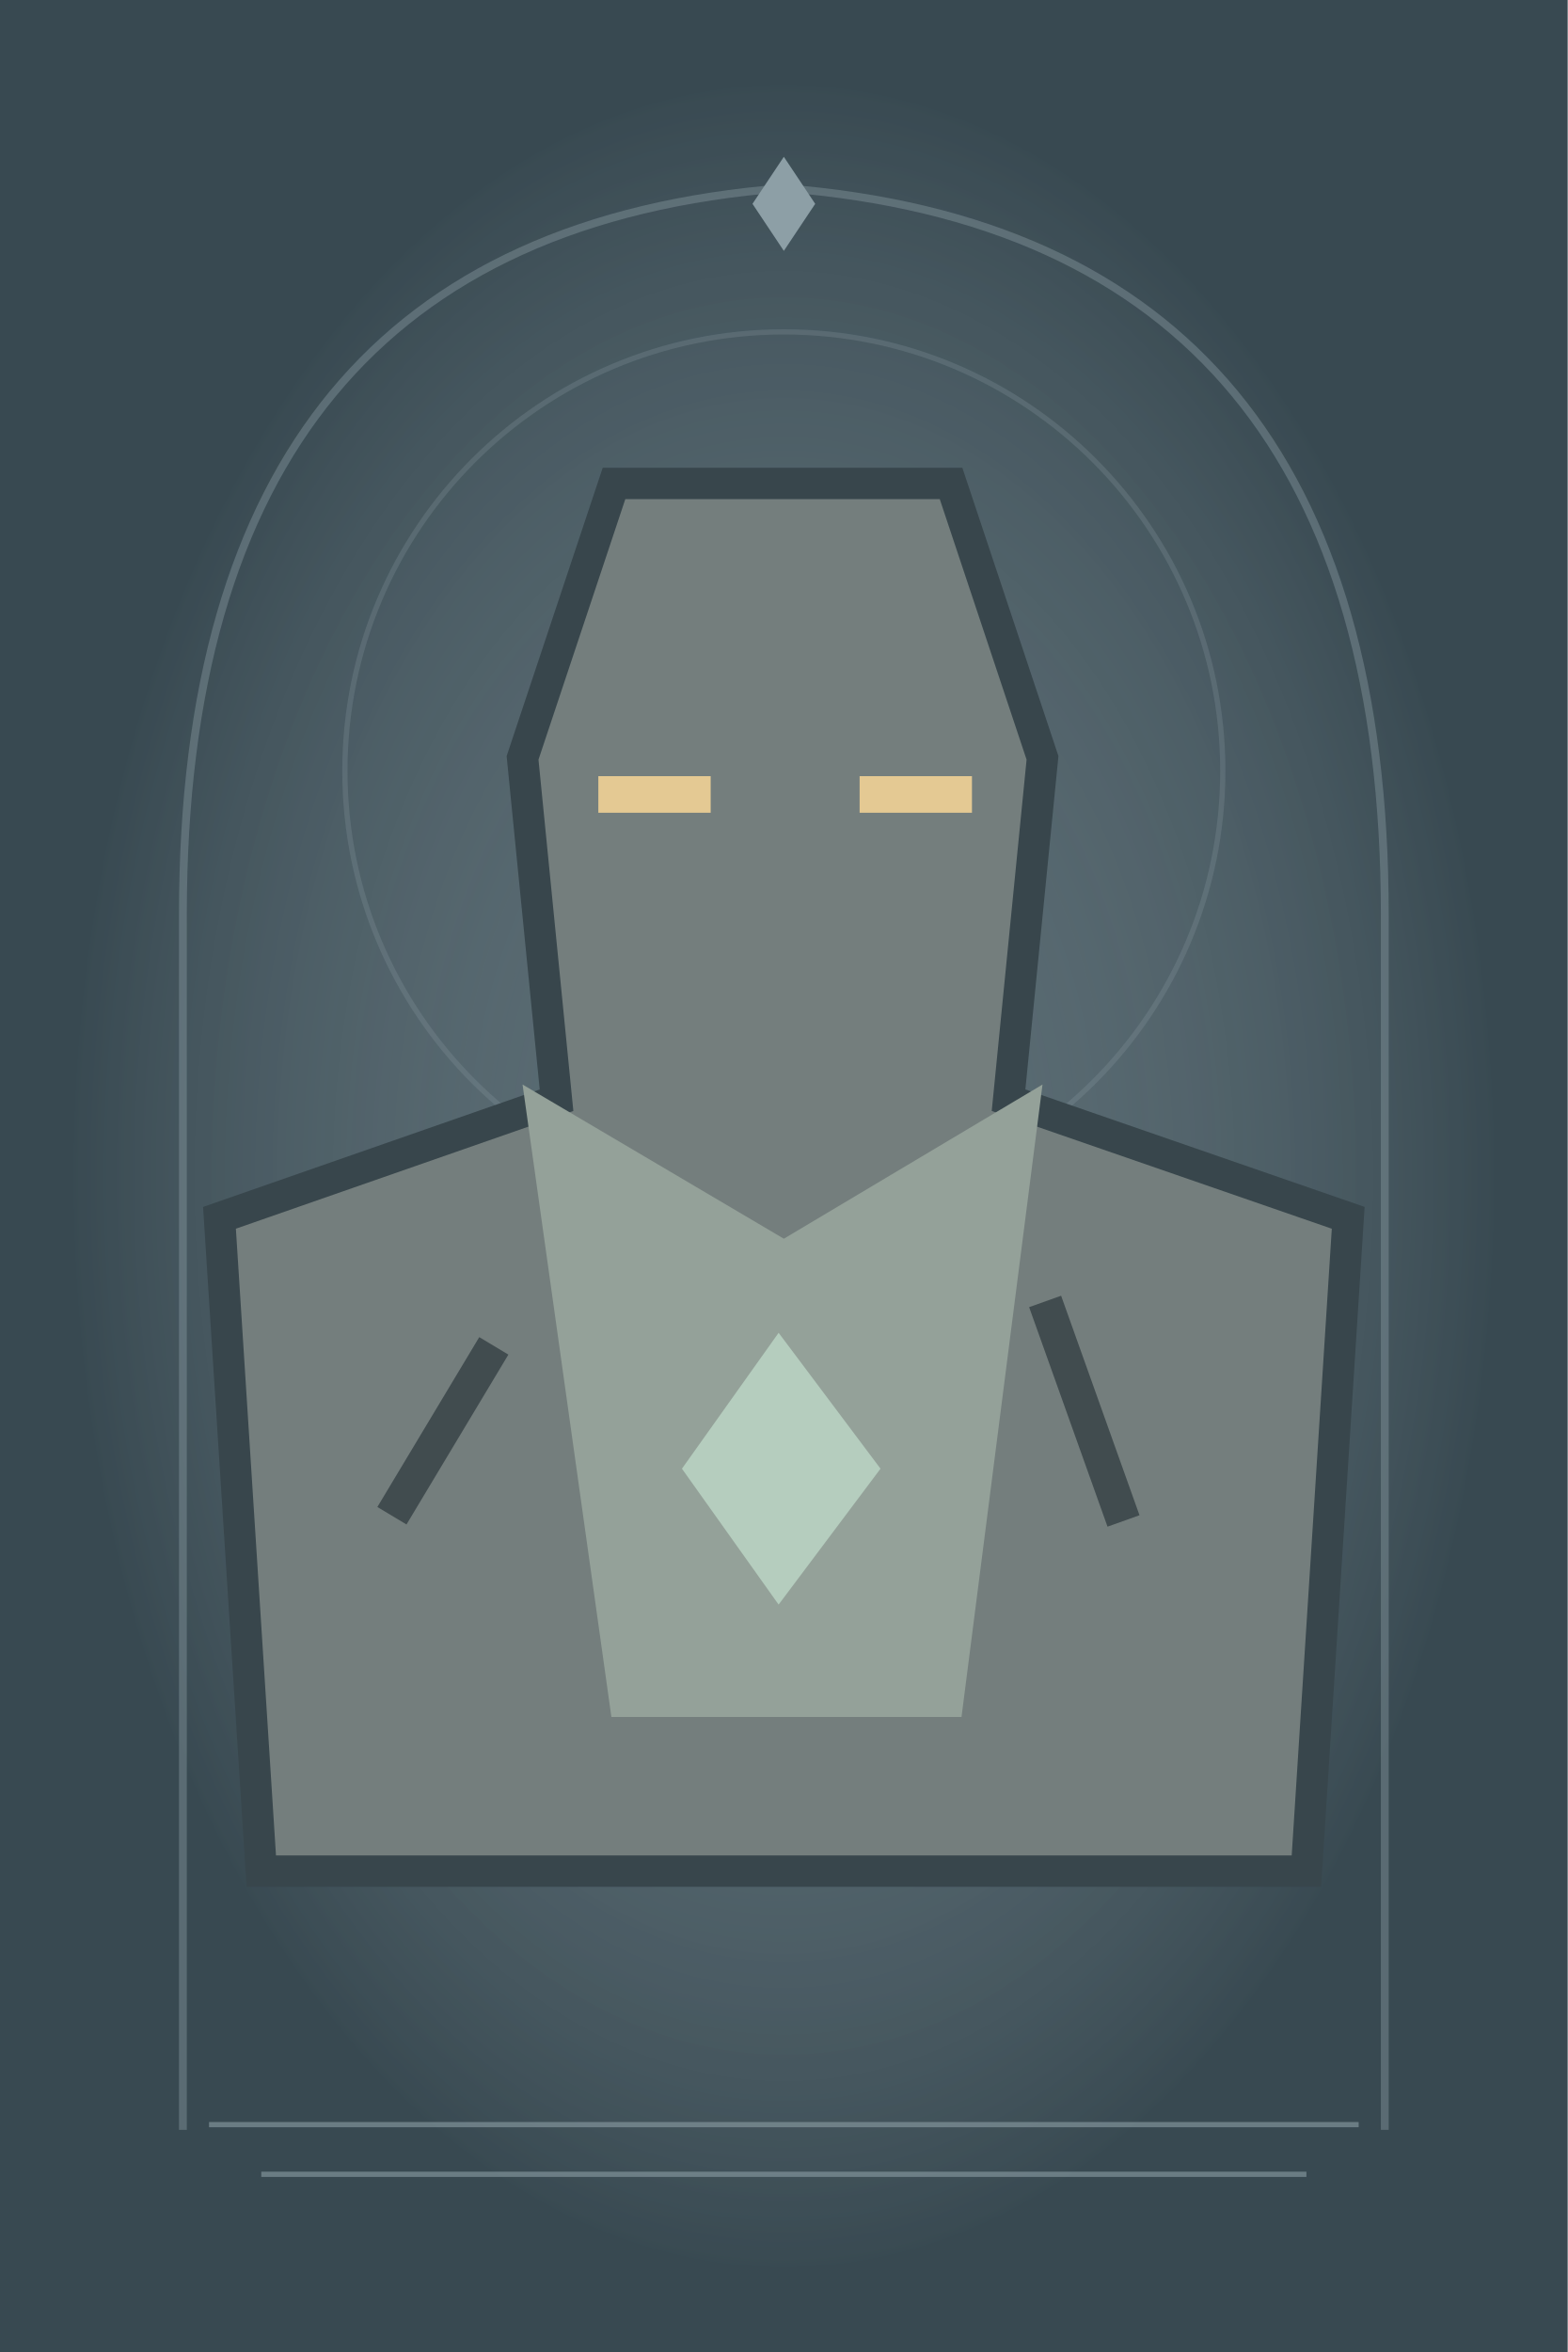
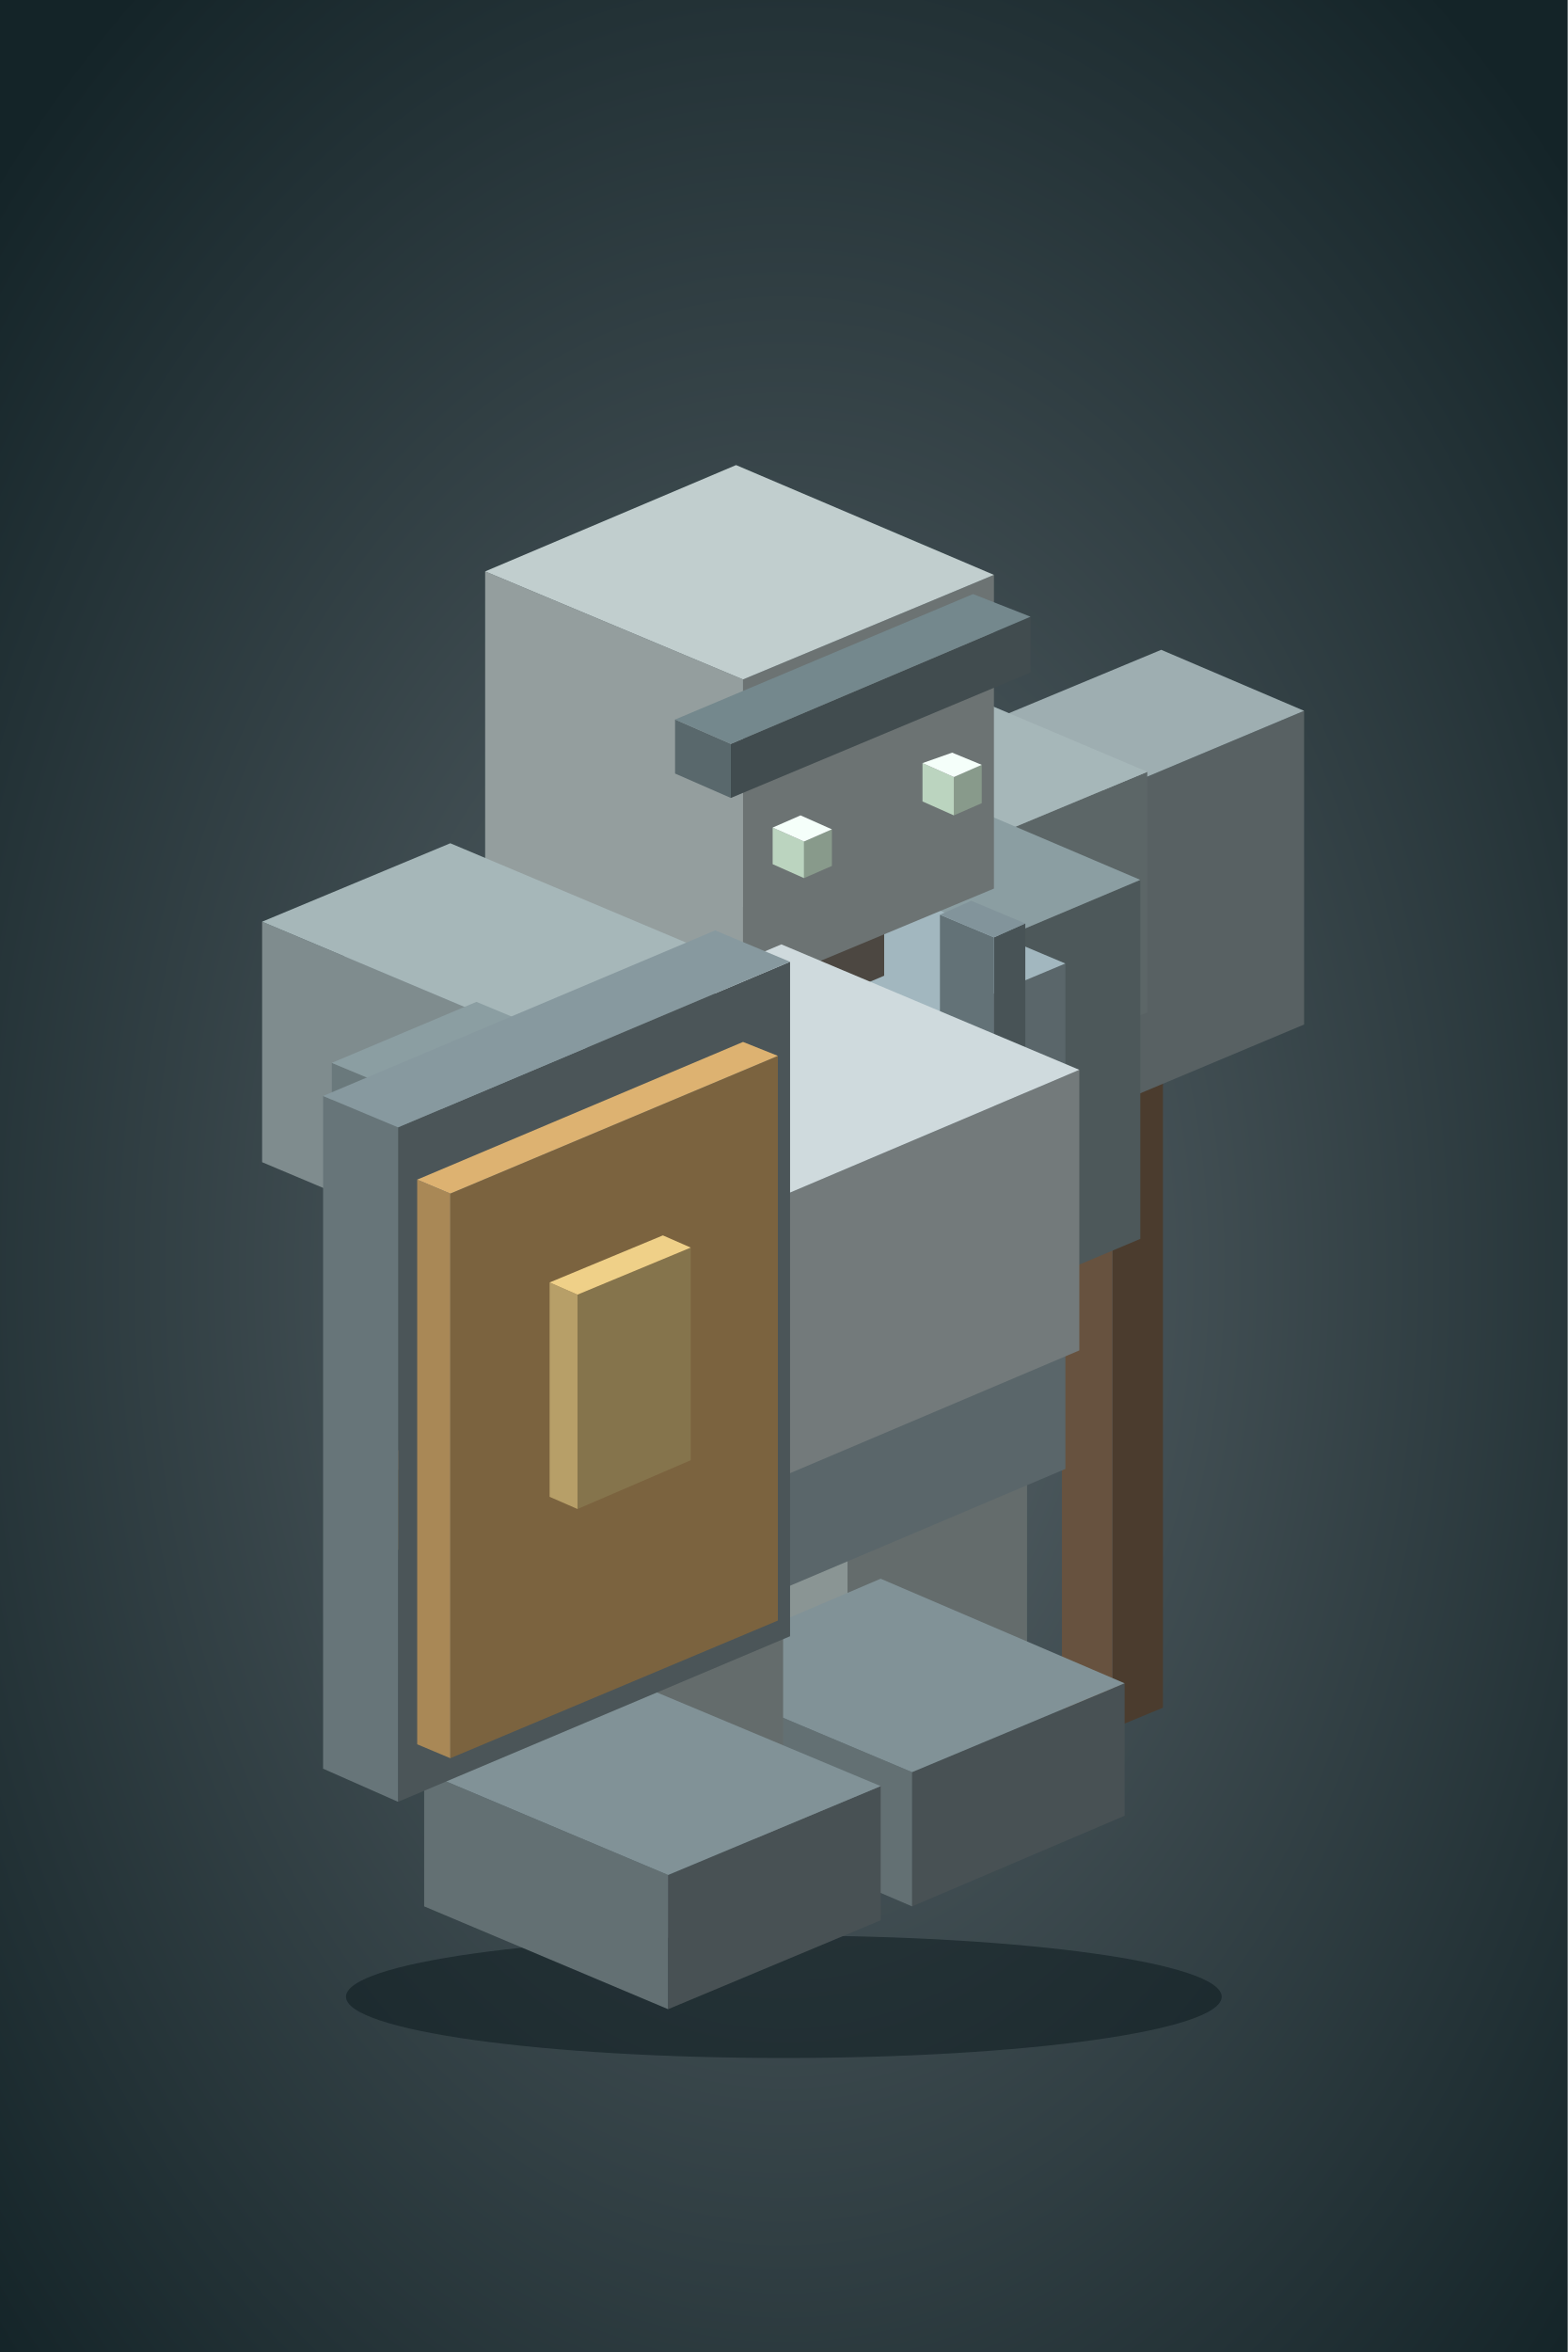
- <svg xmlns="http://www.w3.org/2000/svg" width="600" height="900" viewBox="0 0 600 900">
+ <svg xmlns="http://www.w3.org/2000/svg" width="600" height="900" viewBox="0 0 256 384" data-art-style="isometric-voxel-v3">
  <defs>
-     <radialGradient id="g">
-       <stop stop-color="#8d9fa6" stop-opacity=".35" />
-       <stop offset="1" stop-color="#384951" />
+     <radialGradient id="chamber" cx="50%" cy="54%" r="68%">
+       <stop stop-color="#5c676c" />
+       <stop offset="1" stop-color="#142428" />
    </radialGradient>
  </defs>
-   <rect width="600" height="900" fill="#384951" />
-   <rect x="24" y="24" width="552" height="852" fill="url(#g)" />
-   <path d="M70 815V350Q70 90 300 72Q530 90 530 350V815" fill="none" stroke="#8d9fa6" stroke-opacity=".4" stroke-width="3" />
-   <circle cx="300" cy="295" r="168" fill="none" stroke="#8d9fa6" stroke-opacity=".25" stroke-width="2" />
-   <path d="M100 716L84 466 213 421 200 290 235 185 364 185 399 290 386 421 516 466 500 716Z" fill="#747e7d" stroke="#38464c" stroke-width="12" />
-   <path d="M200 415L300 474 399 415 368 657 234 657Z" fill="#94a199" />
-   <path d="M229 304H272M329 304H372" stroke="#e4c993" stroke-width="14" />
-   <path d="M298 510L337 562 298 614 261 562Z" fill="#b5cdbe" />
-   <path d="M189 515L150 580M400 498L430 582" stroke="#414c4f" stroke-width="13" />
-   <path d="M80 813H520M100 832H500" stroke="#8d9fa6" stroke-opacity=".6" stroke-width="2" />
-   <path d="M300 60L312 78 300 96 288 78Z" fill="#8d9fa6" />
+   <path fill="url(#chamber)" d="M0 0h256v384H0z" />
+   <ellipse cx="128" cy="326.0" rx="71.5" ry="10" fill="#09171b" opacity=".5" />
+   <g data-enemy-model="warden" transform="translate(-246.002 -490.866) scale(2.84537)">
+     <polygon points="145.0,247.5 138.0,250.4 138.0,245.9 145.0,242.9" fill="#725e43" />
+     <polygon points="138.0,250.4 133.8,248.7 133.8,244.1 138.0,245.9" fill="#9d815c" />
+     <polygon points="140.9,241.2 145.0,242.9 138.0,245.9 133.8,244.1" fill="#cda978" />
+     <polygon points="153.2,270.5 150.3,271.7 150.3,228.5 153.2,227.3" fill="#4b3c2e" />
+     <polygon points="150.3,271.7 147.4,270.5 147.4,227.3 150.3,228.5" fill="#67523f" />
+     <polygon points="150.3,226.1 153.2,227.3 150.3,228.5 147.4,227.3" fill="#876b53" />
+     <polygon points="161.3,231.3 150.1,236.0 150.1,218.0 161.3,213.3" fill="#586163" />
+     <polygon points="150.1,236.0 141.8,232.5 141.8,214.5 150.1,218.0" fill="#798588" />
+     <polygon points="153.1,209.8 161.3,213.3 150.1,218.0 141.8,214.5" fill="#9eaeb1" />
+     <polygon points="152.3,230.6 141.5,235.1 141.5,221.3 152.3,216.8" fill="#5c6667" />
+     <polygon points="141.5,235.1 126.4,228.7 126.4,214.9 141.5,221.3" fill="#7f8c8e" />
+     <polygon points="137.2,210.4 152.3,216.8 141.5,221.3 126.4,214.9" fill="#a6b7b9" />
+     <polygon points="151.9,243.6 143.6,247.1 143.6,226.5 151.9,223.0" fill="#4d585a" />
+     <polygon points="143.6,247.1 132.8,242.6 132.8,221.9 143.6,226.5" fill="#6a797c" />
+     <polygon points="141.1,218.4 151.9,223.0 143.6,226.5 132.8,221.9" fill="#8b9ea2" />
+     <polygon points="145.4,267.7 135.1,272.1 135.1,257.9 145.4,253.5" fill="#646c6c" />
+     <polygon points="135.1,272.1 124.6,267.7 124.6,253.5 135.1,257.9" fill="#8a9594" />
+     <polygon points="135.0,249.1 145.4,253.5 135.1,257.9 124.6,253.5" fill="#b5c2c1" />
+     <polygon points="151.0,276.7 138.8,281.9 138.8,274.2 151.0,269.1" fill="#485154" />
+     <polygon points="138.8,281.9 124.8,275.9 124.8,268.3 138.8,274.2" fill="#637073" />
+     <polygon points="137.0,263.1 151.0,269.1 138.8,274.2 124.8,268.3" fill="#819297" />
+     <polygon points="142.3,230.0 140.7,230.7 140.7,227.6 142.3,226.9" fill="#725e43" />
+     <polygon points="140.7,230.7 138.9,229.9 138.9,226.8 140.7,227.6" fill="#9d815c" />
+     <polygon points="140.5,226.1 142.3,226.9 140.7,227.6 138.9,226.8" fill="#cda978" />
+     <polygon points="147.6,256.8 128.5,264.9 128.5,235.8 147.6,227.8" fill="#5a666a" />
+     <polygon points="128.5,264.9 106.2,255.5 106.2,226.4 128.5,235.8" fill="#7c8c92" />
+     <polygon points="125.3,218.4 147.6,227.8 128.5,235.8 106.2,226.4" fill="#a2b7bf" />
+     <polygon points="137.2,228.5 128.2,232.3 128.2,224.9 137.2,221.1" fill="#4c4741" />
+     <polygon points="128.2,232.3 118.8,228.3 118.8,220.9 128.2,224.9" fill="#696259" />
+     <polygon points="127.8,217.1 137.2,221.1 128.2,224.9 118.8,220.9" fill="#898074" />
+     <polygon points="145.3,239.9 143.5,240.7 143.5,226.3 145.3,225.5" fill="#485356" />
+     <polygon points="143.5,240.7 140.4,239.4 140.4,225.0 143.5,226.3" fill="#637277" />
+     <polygon points="142.2,224.2 145.3,225.5 143.5,226.3 140.4,225.0" fill="#82949b" />
+     <polygon points="143.5,223.5 129.1,229.5 129.1,211.5 143.5,205.5" fill="#6c7373" />
+     <polygon points="129.1,229.5 114.3,223.3 114.3,205.3 129.1,211.5" fill="#949e9e" />
+     <polygon points="128.7,199.2 143.5,205.5 129.1,211.5 114.3,205.3" fill="#c1cece" />
+     <polygon points="148.4,250.0 128.6,258.4 128.6,242.3 148.4,233.9" fill="#737a7b" />
+     <polygon points="128.6,258.4 111.5,251.2 111.5,235.1 128.6,242.3" fill="#9ea7a9" />
+     <polygon points="131.3,226.7 148.4,233.9 128.6,242.3 111.5,235.1" fill="#cfdadd" />
+     <polygon points="142.8,218.6 141.2,219.3 141.2,217.1 142.8,216.4" fill="#889a8b" />
+     <polygon points="141.2,219.3 139.4,218.5 139.4,216.3 141.2,217.1" fill="#bbd4bf" />
+     <polygon points="141.1,215.7 142.8,216.4 141.2,217.1 139.4,216.3" fill="#f5fffa" />
+     <polygon points="131.4,273.6 121.0,278.0 121.0,263.8 131.4,259.5" fill="#646c6c" />
+     <polygon points="121.0,278.0 110.6,273.6 110.6,259.4 121.0,263.8" fill="#8a9594" />
+     <polygon points="120.9,255.1 131.4,259.5 121.0,263.8 110.6,259.4" fill="#b5c2c1" />
+     <polygon points="145.6,211.1 128.4,218.3 128.4,215.2 145.6,207.9" fill="#414c4f" />
+     <polygon points="128.4,218.3 125.2,216.9 125.2,213.8 128.4,215.2" fill="#59686c" />
+     <polygon points="142.3,206.6 145.6,207.9 128.4,215.2 125.2,213.8" fill="#74888d" />
+     <polygon points="137.0,282.7 124.8,287.8 124.8,280.1 137.0,275.0" fill="#485154" />
+     <polygon points="124.8,287.8 110.8,281.9 110.8,274.2 124.8,280.1" fill="#637073" />
+     <polygon points="122.9,269.1 137.0,275.0 124.8,280.1 110.8,274.2" fill="#819297" />
+     <polygon points="127.5,241.1 116.7,245.6 116.7,231.8 127.5,227.3" fill="#5c6667" />
+     <polygon points="116.7,245.6 101.5,239.2 101.5,225.4 116.7,231.8" fill="#7f8c8e" />
+     <polygon points="112.3,220.9 127.5,227.3 116.7,231.8 101.5,225.4" fill="#a6b7b9" />
+     <polygon points="117.7,259.0 110.6,262.0 110.6,257.4 117.7,254.5" fill="#725e43" />
+     <polygon points="110.6,262.0 106.5,260.2 106.5,255.7 110.6,257.4" fill="#9d815c" />
+     <polygon points="113.5,252.7 117.7,254.5 110.6,257.4 106.5,255.7" fill="#cda978" />
+     <polygon points="134.2,222.2 132.6,222.9 132.6,220.8 134.2,220.1" fill="#889a8b" />
+     <polygon points="132.6,222.9 130.8,222.1 130.8,220.0 132.6,220.8" fill="#bbd4bf" />
+     <polygon points="132.4,219.3 134.2,220.1 132.6,220.8 130.8,220.0" fill="#f5fffa" />
+     <polygon points="124.6,255.2 116.3,258.7 116.3,238.0 124.6,234.5" fill="#4d585a" />
+     <polygon points="116.3,258.7 105.5,254.1 105.5,233.5 116.3,238.0" fill="#6a797c" />
+     <polygon points="113.8,230.0 124.6,234.5 116.3,238.0 105.5,233.5" fill="#8b9ea2" />
+     <polygon points="130.9,246.0 129.1,246.7 129.1,232.3 130.9,231.6" fill="#485356" />
+     <polygon points="129.1,246.7 126.0,245.4 126.0,231.0 129.1,232.3" fill="#637277" />
+     <polygon points="127.8,230.3 130.9,231.6 129.1,232.3 126.0,231.0" fill="#82949b" />
+     <polygon points="131.8,266.4 109.3,275.9 109.3,237.2 131.8,227.7" fill="#4b5558" />
+     <polygon points="109.3,275.9 105.0,274.0 105.0,235.4 109.3,237.2" fill="#677579" />
+     <polygon points="127.5,225.9 131.8,227.7 109.3,237.2 105.0,235.4" fill="#87999f" />
+     <polygon points="131.1,265.5 112.3,273.4 112.3,241.0 131.1,233.1" fill="#7b633f" />
+     <polygon points="112.3,273.4 110.4,272.6 110.4,240.2 112.3,241.0" fill="#a98856" />
+     <polygon points="129.1,232.3 131.1,233.1 112.3,241.0 110.4,240.2" fill="#ddb271" />
+     <polygon points="126.1,256.3 119.6,259.1 119.6,246.8 126.1,244.1" fill="#85744c" />
+     <polygon points="119.6,259.1 118.0,258.4 118.0,246.1 119.6,246.8" fill="#b79f68" />
+     <polygon points="124.5,243.4 126.1,244.1 119.6,246.8 118.0,246.1" fill="#efd088" />
+   </g>
</svg>
